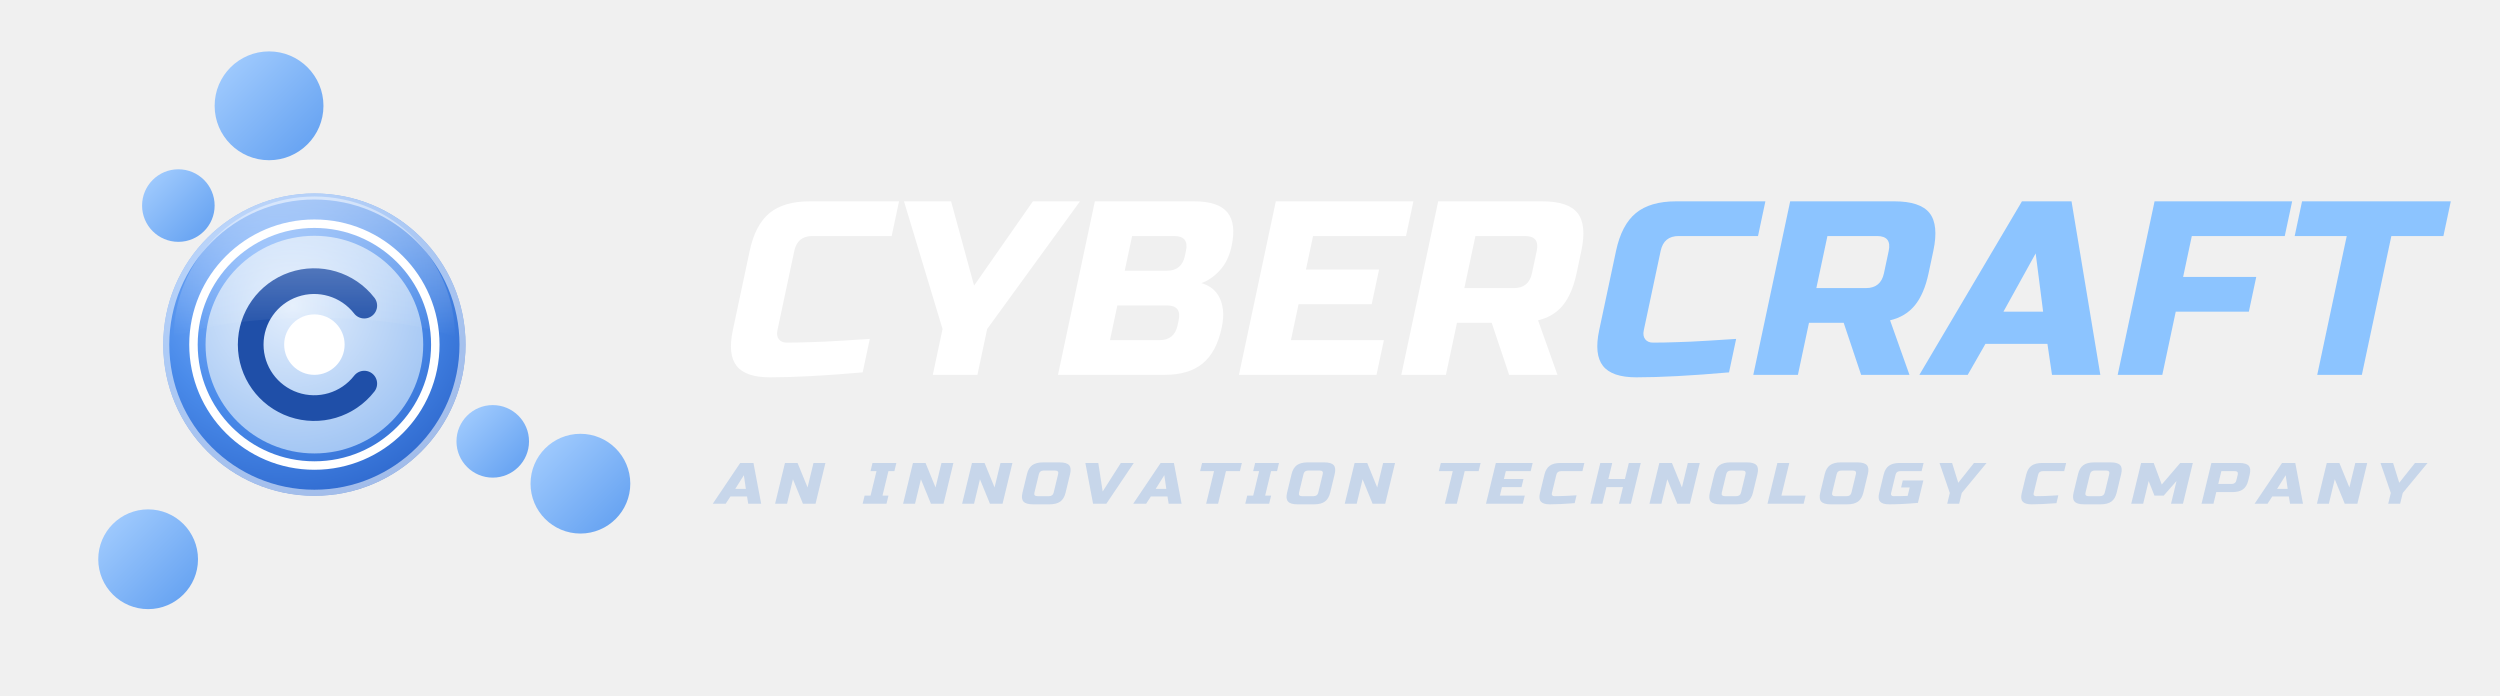
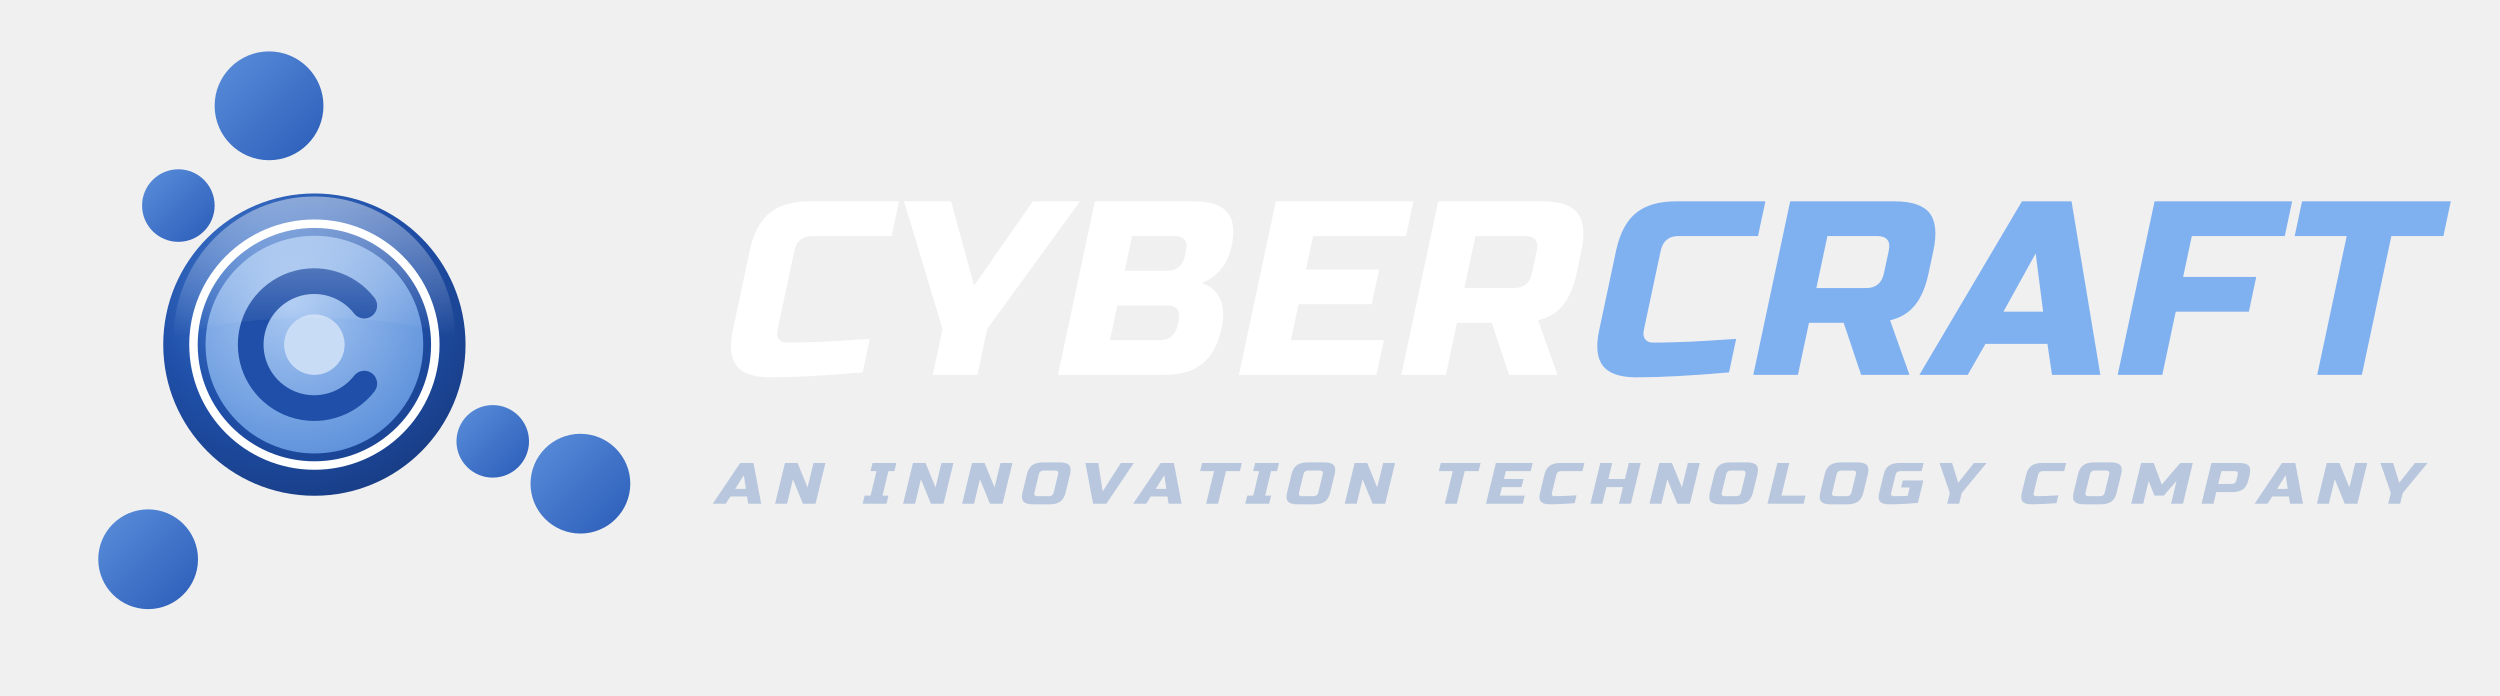
<svg xmlns="http://www.w3.org/2000/svg" width="827" height="230" viewBox="0 0 827 230" role="img" aria-label="CyberCraft — An Innovation Technology Company">
  <defs>
    <radialGradient id="ho" cx="38%" cy="30%" r="80%">
-       <stop offset="0" stop-color="#8CBCFF" />
-       <stop offset=".55" stop-color="#4A8BEA" />
-       <stop offset="1" stop-color="#2A63C9" />
+       <stop offset="0" stop-color="#4C86DA" />
+       <stop offset=".55" stop-color="#1F4FA8" />
+       <stop offset="1" stop-color="#173A80" />
    </radialGradient>
    <radialGradient id="hi" cx="40%" cy="32%" r="75%">
-       <stop offset="0" stop-color="#E3EEFC" />
-       <stop offset="1" stop-color="#9EC3F3" />
+       <stop offset="0" stop-color="#A9C8F2" />
+       <stop offset="1" stop-color="#5A8FDA" />
    </radialGradient>
    <linearGradient id="hd" x1="0" y1="0" x2="1" y2="1">
-       <stop offset="0" stop-color="#A8D0FF" />
-       <stop offset="1" stop-color="#5E9DF0" />
+       <stop offset="0" stop-color="#5B8FDB" />
+       <stop offset="1" stop-color="#2A5CB8" />
    </linearGradient>
    <linearGradient id="hg" x1="0" y1="0" x2="0" y2="1">
      <stop offset="0" stop-color="#fff" stop-opacity=".45" />
      <stop offset="1" stop-color="#fff" stop-opacity="0" />
    </linearGradient>
    <linearGradient id="hw" x1="0" y1="0" x2="1" y2="0">
      <stop offset="0" stop-color="#1F4FA8" />
      <stop offset="1" stop-color="#3B7DD8" />
    </linearGradient>
  </defs>
  <circle cx="89.0" cy="35.0" r="18.0" fill="url(#hd)" />
  <circle cx="59.0" cy="68.0" r="12.0" fill="url(#hd)" />
  <circle cx="163.0" cy="146.0" r="12.0" fill="url(#hd)" />
  <circle cx="192.0" cy="160.0" r="16.5" fill="url(#hd)" />
  <circle cx="49.0" cy="185.0" r="16.5" fill="url(#hd)" />
  <circle cx="104" cy="114" r="50" fill="url(#ho)" />
-   <circle cx="104" cy="114" r="49.0" fill="none" stroke="#FFFFFF" stroke-opacity=".55" stroke-width="2.0" />
  <circle cx="104" cy="114" r="40.0" fill="none" stroke="#FFFFFF" stroke-width="2.8" />
  <circle cx="104" cy="114" r="36.0" fill="url(#hi)" />
  <path d="M120.5 101.1A21.0 21.0 0 1 0 120.5 126.9" fill="none" stroke="#1F4FA8" stroke-width="8.5" stroke-linecap="round" />
-   <circle cx="104" cy="114" r="10.0" fill="#FFFFFF" />
+   <circle cx="104" cy="114" r="10.0" fill="#C9DCF6" />
  <path d="M57.5 111.5A46.5 46.5 0 0 1 150.5 111.5C129.0 103.0 79.0 103.0 57.5 111.5Z" fill="url(#hg)" />
  <path d="M285.374 123.18Q266.74 124.82 254.686 124.82Q246.65 124.82 243.679 121.048Q240.709 117.276 242.417 109.24L247.995 83.0Q249.825 74.39 254.548 70.495Q259.271 66.6 267.881 66.6H297.401L294.961 78.08H268.721Q263.801 78.08 262.755 83.0L257.177 109.24Q256.776 111.126 257.648 112.233Q258.52 113.34 260.242 113.34Q261.964 113.34 264.023 113.299Q266.081 113.258 268.313 113.176Q270.544 113.094 272.817 113.012Q275.089 112.93 278.708 112.684Q282.328 112.438 287.727 112.11ZM299.041 66.6H314.621L322.225 94.48L341.681 66.6H357.261L326.554 108.83L323.33 124.0H308.57L311.794 108.83ZM362.181 66.6H394.981Q403.017 66.6 406.013 70.249Q409.01 73.898 407.423 81.36Q406.378 86.28 403.592 89.355Q400.806 92.43 397.429 93.66Q403.688 95.464 404.567 102.516Q404.846 105.058 404.132 108.42Q402.424 116.456 397.85 120.228Q393.276 124.0 385.24 124.0H349.98ZM389.895 105.96Q390.94 101.04 386.02 101.04H369.62L367.18 112.52H383.58Q388.5 112.52 389.546 107.6ZM392.315 83.0Q393.361 78.08 388.441 78.08H374.501L372.06 89.56H386Q390.92 89.56 391.966 84.64ZM455.35 124.0H409.84L422.041 66.6H467.551L465.111 78.08H434.361L432.008 89.15H456.198L453.757 100.63H429.567L427.04 112.52H457.79ZM475.751 66.6H510.191Q518.801 66.6 521.868 70.495Q524.935 74.39 523.105 83.0L521.536 90.38Q520.089 97.186 517.033 100.958Q513.976 104.73 508.795 105.96L515.21 124.0H499.22L493.45 106.78H481.97L478.31 124.0H463.55ZM508.345 83.0Q509.391 78.08 504.471 78.08H488.071L484.41 95.3H500.81Q505.73 95.3 506.776 90.38Z" fill="#FFFFFF" />
-   <path d="M571.964 123.18Q553.33 124.82 541.276 124.82Q533.24 124.82 530.269 121.048Q527.299 117.276 529.007 109.24L534.585 83.0Q536.415 74.39 541.138 70.495Q545.861 66.6 554.471 66.6H583.991L581.551 78.08H555.311Q550.391 78.08 549.345 83.0L543.767 109.24Q543.366 111.126 544.238 112.233Q545.11 113.34 546.832 113.34Q548.554 113.34 550.613 113.299Q552.671 113.258 554.903 113.176Q557.134 113.094 559.407 113.012Q561.679 112.93 565.298 112.684Q568.918 112.438 574.317 112.11ZM592.191 66.6H626.631Q635.241 66.6 638.308 70.495Q641.375 74.39 639.545 83.0L637.976 90.38Q636.529 97.186 633.473 100.958Q630.416 104.73 625.235 105.96L631.65 124.0H615.66L609.89 106.78H598.41L594.75 124.0H579.99ZM624.785 83.0Q625.831 78.08 620.911 78.08H604.511L600.85 95.3H617.25Q622.17 95.3 623.216 90.38ZM650.92 124.0H634.93L668.861 66.6H685.261L694.79 124.0H678.8L677.289 113.75H656.789ZM662.745 103.09H675.865L673.401 83.82ZM715.29 124.0H700.53L712.731 66.6H758.241L755.801 78.08H725.051L722.175 91.61H746.365L743.925 103.09H719.735ZM781.3 124.0H766.54L776.301 78.08H759.081L761.521 66.6H810.721L808.281 78.08H791.061Z" fill="#8CC4FF" />
-   <path d="M239.565 166.64H235.807L243.781 153.151H247.635L249.874 166.64H246.117L245.762 164.231H240.944ZM242.344 161.726H245.427L244.848 157.198ZM265.676 166.64H262.014L259.11 158.547L257.39 166.64H253.921L256.788 153.151H260.45L263.354 161.244L265.074 153.151H268.543ZM286.295 166.64H279.358L279.931 163.942H281.665L283.386 155.849H281.651L282.225 153.151H289.162L288.588 155.849H286.854L285.134 163.942H286.868ZM302.867 166.64H299.206L296.301 158.547L294.581 166.64H291.112L293.979 153.151H297.641L300.545 161.244L302.265 153.151H305.734ZM320.017 166.64H316.356L313.451 158.547L311.731 166.64H308.263L311.13 153.151H314.791L317.695 161.244L319.416 153.151H322.884ZM336.173 156.812Q336.419 155.656 335.263 155.656H331.987Q330.831 155.656 330.585 156.812L329.274 162.979Q329.028 164.135 330.185 164.135H333.461Q334.617 164.135 334.863 162.979ZM338.331 162.979Q337.901 165.002 336.791 165.917Q335.681 166.833 333.658 166.833H328.84Q326.817 166.833 326.096 165.917Q325.376 165.002 325.806 162.979L327.116 156.812Q327.546 154.789 328.656 153.874Q329.766 152.958 331.79 152.958H336.607Q338.63 152.958 339.351 153.874Q340.072 154.789 339.642 156.812ZM349.108 162.593 354.391 153.151H358.148L350.175 166.64H346.321L344.081 153.151H347.839ZM361.737 166.64H357.979L365.953 153.151H369.807L372.046 166.64H368.289L367.933 164.231H363.116ZM364.516 161.726H367.599L367.02 157.198ZM382.645 166.64H379.176L381.47 155.849H377.423L377.997 153.151H389.559L388.985 155.849H384.938ZM397.483 166.64H390.545L391.119 163.942H392.853L394.573 155.849H392.839L393.413 153.151H400.35L399.776 155.849H398.042L396.322 163.942H398.056ZM413.061 156.812Q413.306 155.656 412.15 155.656H408.874Q407.718 155.656 407.472 156.812L406.162 162.979Q405.916 164.135 407.072 164.135H410.348Q411.504 164.135 411.75 162.979ZM415.218 162.979Q414.788 165.002 413.678 165.917Q412.569 166.833 410.545 166.833H405.728Q403.704 166.833 402.984 165.917Q402.263 165.002 402.693 162.979L404.004 156.812Q404.434 154.789 405.544 153.874Q406.653 152.958 408.677 152.958H413.494Q415.518 152.958 416.238 153.874Q416.959 154.789 416.529 156.812ZM431.205 166.64H427.544L424.639 158.547L422.919 166.64H419.45L422.318 153.151H425.979L428.883 161.244L430.604 153.151H434.072ZM452.017 166.64H448.548L450.842 155.849H446.795L447.369 153.151H458.931L458.357 155.849H454.31ZM471.19 166.64H460.495L463.363 153.151H474.058L473.484 155.849H466.258L465.705 158.45H471.39L470.816 161.148H465.131L464.538 163.942H471.764ZM486.262 166.447Q481.883 166.833 479.05 166.833Q477.162 166.833 476.464 165.946Q475.766 165.06 476.167 163.171L477.478 157.005Q477.908 154.982 479.018 154.066Q480.128 153.151 482.151 153.151H489.088L488.515 155.849H482.348Q481.192 155.849 480.946 157.005L479.636 163.171Q479.541 163.615 479.746 163.875Q479.951 164.135 480.356 164.135Q480.76 164.135 481.244 164.125Q481.728 164.116 482.252 164.096Q482.777 164.077 483.311 164.058Q483.845 164.039 484.695 163.981Q485.546 163.923 486.815 163.846ZM502.6 166.64H499.132L500.299 161.148H495.482L494.314 166.64H490.846L493.713 153.151H497.182L496.055 158.45H500.873L501.999 153.151H505.468ZM519.751 166.64H516.089L513.185 158.547L511.465 166.64H507.996L510.863 153.151H514.525L517.429 161.244L519.149 153.151H522.618ZM535.907 156.812Q536.153 155.656 534.996 155.656H531.72Q530.564 155.656 530.318 156.812L529.008 162.979Q528.762 164.135 529.918 164.135H533.194Q534.35 164.135 534.596 162.979ZM538.065 162.979Q537.635 165.002 536.525 165.917Q535.415 166.833 533.391 166.833H528.574Q526.551 166.833 525.83 165.917Q525.109 165.002 525.539 162.979L526.85 156.812Q527.28 154.789 528.39 153.874Q529.5 152.958 531.523 152.958H536.341Q538.364 152.958 539.085 153.874Q539.805 154.789 539.375 156.812ZM546.339 163.942H553.372L552.799 166.64H542.297L545.164 153.151H548.632ZM567.991 156.812Q568.237 155.656 567.081 155.656H563.805Q562.649 155.656 562.403 156.812L561.092 162.979Q560.847 164.135 562.003 164.135H565.279Q566.435 164.135 566.681 162.979ZM570.149 162.979Q569.719 165.002 568.609 165.917Q567.499 166.833 565.476 166.833H560.659Q558.635 166.833 557.914 165.917Q557.194 165.002 557.624 162.979L558.934 156.812Q559.365 154.789 560.474 153.874Q561.584 152.958 563.608 152.958H568.425Q570.448 152.958 571.169 153.874Q571.89 154.789 571.46 156.812ZM586.005 166.351Q581.393 166.833 577.616 166.833Q575.728 166.833 575.03 165.946Q574.332 165.06 574.733 163.171L576.044 157.005Q576.474 154.982 577.584 154.066Q578.694 153.151 580.717 153.151H587.654L587.081 155.849H580.914Q579.758 155.849 579.512 157.005L578.202 163.171Q578.107 163.615 578.312 163.875Q578.517 164.135 578.96 164.135Q581.176 164.135 583.028 164.039L583.621 161.244H581.116L581.608 158.932H587.582ZM592.279 153.151H595.94L597.727 159.703L602.299 153.151H605.961L598.745 163.075L597.987 166.64H594.518L595.276 163.075ZM626.258 166.447Q621.879 166.833 619.047 166.833Q617.158 166.833 616.46 165.946Q615.762 165.06 616.164 163.171L617.474 157.005Q617.904 154.982 619.014 154.066Q620.124 153.151 622.147 153.151H629.085L628.511 155.849H622.345Q621.189 155.849 620.943 157.005L619.632 163.171Q619.538 163.615 619.743 163.875Q619.948 164.135 620.352 164.135Q620.757 164.135 621.241 164.125Q621.725 164.116 622.249 164.096Q622.773 164.077 623.307 164.058Q623.841 164.039 624.692 163.981Q625.542 163.923 626.811 163.846ZM641.603 156.812Q641.849 155.656 640.692 155.656H637.416Q636.26 155.656 636.014 156.812L634.704 162.979Q634.458 164.135 635.614 164.135H638.89Q640.046 164.135 640.292 162.979ZM643.761 162.979Q643.331 165.002 642.221 165.917Q641.111 166.833 639.087 166.833H634.27Q632.247 166.833 631.526 165.917Q630.805 165.002 631.235 162.979L632.546 156.812Q632.976 154.789 634.086 153.874Q635.196 152.958 637.219 152.958H642.037Q644.06 152.958 644.781 153.874Q645.501 154.789 645.071 156.812ZM661.152 159.125 657.43 163.942H654.732L653.059 159.125L651.461 166.64H647.993L650.86 153.151H654.521L656.86 160.281L662.229 153.151H665.89L663.023 166.64H659.555ZM671.286 153.151H679.379Q681.403 153.151 682.123 154.066Q682.844 154.982 682.414 157.005L682.005 158.932Q681.575 160.955 680.465 161.871Q679.355 162.786 677.331 162.786H672.707L671.887 166.64H668.419ZM678.946 157.005Q679.191 155.849 678.035 155.849H674.181L673.28 160.088H677.134Q678.29 160.088 678.536 158.932ZM687.592 166.64H683.835L691.809 153.151H695.663L697.902 166.64H694.144L693.789 164.231H688.972ZM690.371 161.726H693.454L692.875 157.198ZM713.703 166.64H710.042L707.138 158.547L705.417 166.64H701.949L704.816 153.151H708.477L711.382 161.244L713.102 153.151H716.57ZM720.424 153.151H724.086L725.873 159.703L730.445 153.151H734.106L726.89 163.075L726.132 166.64H722.664L723.422 163.075Z" fill="#C7D6EA" transform="translate(236 0) scale(1.1384 1) translate(-236 0)" />
+   <path d="M571.964 123.18Q553.33 124.82 541.276 124.82Q533.24 124.82 530.269 121.048Q527.299 117.276 529.007 109.24L534.585 83.0Q536.415 74.39 541.138 70.495Q545.861 66.6 554.471 66.6H583.991L581.551 78.08H555.311Q550.391 78.08 549.345 83.0L543.767 109.24Q543.366 111.126 544.238 112.233Q545.11 113.34 546.832 113.34Q548.554 113.34 550.613 113.299Q552.671 113.258 554.903 113.176Q557.134 113.094 559.407 113.012Q561.679 112.93 565.298 112.684Q568.918 112.438 574.317 112.11ZM592.191 66.6H626.631Q635.241 66.6 638.308 70.495Q641.375 74.39 639.545 83.0L637.976 90.38Q636.529 97.186 633.473 100.958Q630.416 104.73 625.235 105.96L631.65 124.0H615.66L609.89 106.78H598.41L594.75 124.0H579.99ZM624.785 83.0Q625.831 78.08 620.911 78.08H604.511L600.85 95.3H617.25Q622.17 95.3 623.216 90.38ZM650.92 124.0H634.93L668.861 66.6H685.261L694.79 124.0H678.8L677.289 113.75H656.789ZM662.745 103.09H675.865L673.401 83.82ZM715.29 124.0H700.53L712.731 66.6H758.241L755.801 78.08H725.051L722.175 91.61H746.365L743.925 103.09H719.735ZM781.3 124.0H766.54L776.301 78.08H759.081L761.521 66.6H810.721L808.281 78.08H791.061Z" fill="#7FB0F0" />
+   <path d="M239.565 166.64H235.807L243.781 153.151H247.635L249.874 166.64H246.117L245.762 164.231H240.944ZM242.344 161.726H245.427L244.848 157.198ZM265.676 166.64H262.014L259.11 158.547L257.39 166.64H253.921L256.788 153.151H260.45L263.354 161.244L265.074 153.151H268.543ZM286.295 166.64H279.358L279.931 163.942H281.665L283.386 155.849H281.651L282.225 153.151H289.162L288.588 155.849H286.854L285.134 163.942H286.868ZM302.867 166.64H299.206L296.301 158.547L294.581 166.64H291.112L293.979 153.151H297.641L300.545 161.244L302.265 153.151H305.734ZM320.017 166.64H316.356L313.451 158.547L311.731 166.64H308.263L311.13 153.151H314.791L317.695 161.244L319.416 153.151H322.884ZM336.173 156.812Q336.419 155.656 335.263 155.656H331.987Q330.831 155.656 330.585 156.812L329.274 162.979Q329.028 164.135 330.185 164.135H333.461Q334.617 164.135 334.863 162.979ZM338.331 162.979Q337.901 165.002 336.791 165.917Q335.681 166.833 333.658 166.833H328.84Q326.817 166.833 326.096 165.917Q325.376 165.002 325.806 162.979L327.116 156.812Q327.546 154.789 328.656 153.874Q329.766 152.958 331.79 152.958H336.607Q338.63 152.958 339.351 153.874Q340.072 154.789 339.642 156.812ZM349.108 162.593 354.391 153.151H358.148L350.175 166.64H346.321L344.081 153.151H347.839ZM361.737 166.64H357.979L365.953 153.151H369.807L372.046 166.64H368.289L367.933 164.231H363.116ZM364.516 161.726H367.599L367.02 157.198ZM382.645 166.64H379.176L381.47 155.849H377.423L377.997 153.151H389.559L388.985 155.849H384.938ZM397.483 166.64H390.545L391.119 163.942H392.853L394.573 155.849H392.839L393.413 153.151H400.35L399.776 155.849H398.042L396.322 163.942H398.056ZM413.061 156.812Q413.306 155.656 412.15 155.656H408.874Q407.718 155.656 407.472 156.812L406.162 162.979Q405.916 164.135 407.072 164.135H410.348Q411.504 164.135 411.75 162.979ZM415.218 162.979Q414.788 165.002 413.678 165.917Q412.569 166.833 410.545 166.833H405.728Q403.704 166.833 402.984 165.917Q402.263 165.002 402.693 162.979L404.004 156.812Q404.434 154.789 405.544 153.874Q406.653 152.958 408.677 152.958H413.494Q415.518 152.958 416.238 153.874Q416.959 154.789 416.529 156.812ZM431.205 166.64H427.544L424.639 158.547L422.919 166.64H419.45L422.318 153.151H425.979L428.883 161.244L430.604 153.151H434.072ZM452.017 166.64H448.548L450.842 155.849H446.795L447.369 153.151H458.931L458.357 155.849H454.31ZM471.19 166.64H460.495L463.363 153.151H474.058L473.484 155.849H466.258L465.705 158.45H471.39L470.816 161.148H465.131L464.538 163.942H471.764ZM486.262 166.447Q481.883 166.833 479.05 166.833Q477.162 166.833 476.464 165.946Q475.766 165.06 476.167 163.171L477.478 157.005Q477.908 154.982 479.018 154.066Q480.128 153.151 482.151 153.151H489.088L488.515 155.849H482.348Q481.192 155.849 480.946 157.005L479.636 163.171Q479.541 163.615 479.746 163.875Q479.951 164.135 480.356 164.135Q480.76 164.135 481.244 164.125Q481.728 164.116 482.252 164.096Q482.777 164.077 483.311 164.058Q483.845 164.039 484.695 163.981Q485.546 163.923 486.815 163.846ZM502.6 166.64H499.132L500.299 161.148H495.482L494.314 166.64H490.846L493.713 153.151H497.182L496.055 158.45H500.873L501.999 153.151H505.468ZM519.751 166.64H516.089L513.185 158.547L511.465 166.64H507.996L510.863 153.151H514.525L517.429 161.244L519.149 153.151H522.618ZM535.907 156.812Q536.153 155.656 534.996 155.656H531.72Q530.564 155.656 530.318 156.812L529.008 162.979Q528.762 164.135 529.918 164.135H533.194Q534.35 164.135 534.596 162.979ZM538.065 162.979Q537.635 165.002 536.525 165.917Q535.415 166.833 533.391 166.833H528.574Q526.551 166.833 525.83 165.917Q525.109 165.002 525.539 162.979L526.85 156.812Q527.28 154.789 528.39 153.874Q529.5 152.958 531.523 152.958H536.341Q538.364 152.958 539.085 153.874Q539.805 154.789 539.375 156.812ZM546.339 163.942H553.372L552.799 166.64H542.297L545.164 153.151H548.632ZM567.991 156.812Q568.237 155.656 567.081 155.656H563.805Q562.649 155.656 562.403 156.812L561.092 162.979Q560.847 164.135 562.003 164.135H565.279Q566.435 164.135 566.681 162.979ZM570.149 162.979Q569.719 165.002 568.609 165.917Q567.499 166.833 565.476 166.833H560.659Q558.635 166.833 557.914 165.917Q557.194 165.002 557.624 162.979L558.934 156.812Q559.365 154.789 560.474 153.874Q561.584 152.958 563.608 152.958H568.425Q570.448 152.958 571.169 153.874Q571.89 154.789 571.46 156.812ZM586.005 166.351Q581.393 166.833 577.616 166.833Q575.728 166.833 575.03 165.946Q574.332 165.06 574.733 163.171L576.044 157.005Q576.474 154.982 577.584 154.066Q578.694 153.151 580.717 153.151H587.654L587.081 155.849H580.914Q579.758 155.849 579.512 157.005L578.202 163.171Q578.107 163.615 578.312 163.875Q578.517 164.135 578.96 164.135Q581.176 164.135 583.028 164.039L583.621 161.244H581.116L581.608 158.932H587.582ZM592.279 153.151H595.94L597.727 159.703L602.299 153.151H605.961L598.745 163.075L597.987 166.64H594.518L595.276 163.075ZM626.258 166.447Q621.879 166.833 619.047 166.833Q617.158 166.833 616.46 165.946Q615.762 165.06 616.164 163.171L617.474 157.005Q617.904 154.982 619.014 154.066Q620.124 153.151 622.147 153.151H629.085L628.511 155.849H622.345Q621.189 155.849 620.943 157.005L619.632 163.171Q619.538 163.615 619.743 163.875Q619.948 164.135 620.352 164.135Q620.757 164.135 621.241 164.125Q621.725 164.116 622.249 164.096Q622.773 164.077 623.307 164.058Q623.841 164.039 624.692 163.981Q625.542 163.923 626.811 163.846ZM641.603 156.812Q641.849 155.656 640.692 155.656H637.416Q636.26 155.656 636.014 156.812L634.704 162.979Q634.458 164.135 635.614 164.135H638.89Q640.046 164.135 640.292 162.979ZM643.761 162.979Q643.331 165.002 642.221 165.917Q641.111 166.833 639.087 166.833H634.27Q632.247 166.833 631.526 165.917Q630.805 165.002 631.235 162.979L632.546 156.812Q632.976 154.789 634.086 153.874Q635.196 152.958 637.219 152.958H642.037Q644.06 152.958 644.781 153.874Q645.501 154.789 645.071 156.812ZM661.152 159.125 657.43 163.942H654.732L653.059 159.125L651.461 166.64H647.993L650.86 153.151H654.521L656.86 160.281L662.229 153.151H665.89L663.023 166.64H659.555ZM671.286 153.151H679.379Q681.403 153.151 682.123 154.066Q682.844 154.982 682.414 157.005L682.005 158.932Q681.575 160.955 680.465 161.871Q679.355 162.786 677.331 162.786H672.707L671.887 166.64H668.419ZM678.946 157.005Q679.191 155.849 678.035 155.849H674.181L673.28 160.088H677.134Q678.29 160.088 678.536 158.932ZM687.592 166.64H683.835L691.809 153.151H695.663L697.902 166.64H694.144L693.789 164.231H688.972ZM690.371 161.726H693.454L692.875 157.198ZM713.703 166.64H710.042L707.138 158.547L705.417 166.64H701.949L704.816 153.151H708.477L711.382 161.244L713.102 153.151H716.57ZM720.424 153.151H724.086L725.873 159.703L730.445 153.151H734.106L726.89 163.075L726.132 166.64H722.664L723.422 163.075Z" fill="#B8C7DD" transform="translate(236 0) scale(1.1384 1) translate(-236 0)" />
</svg>
